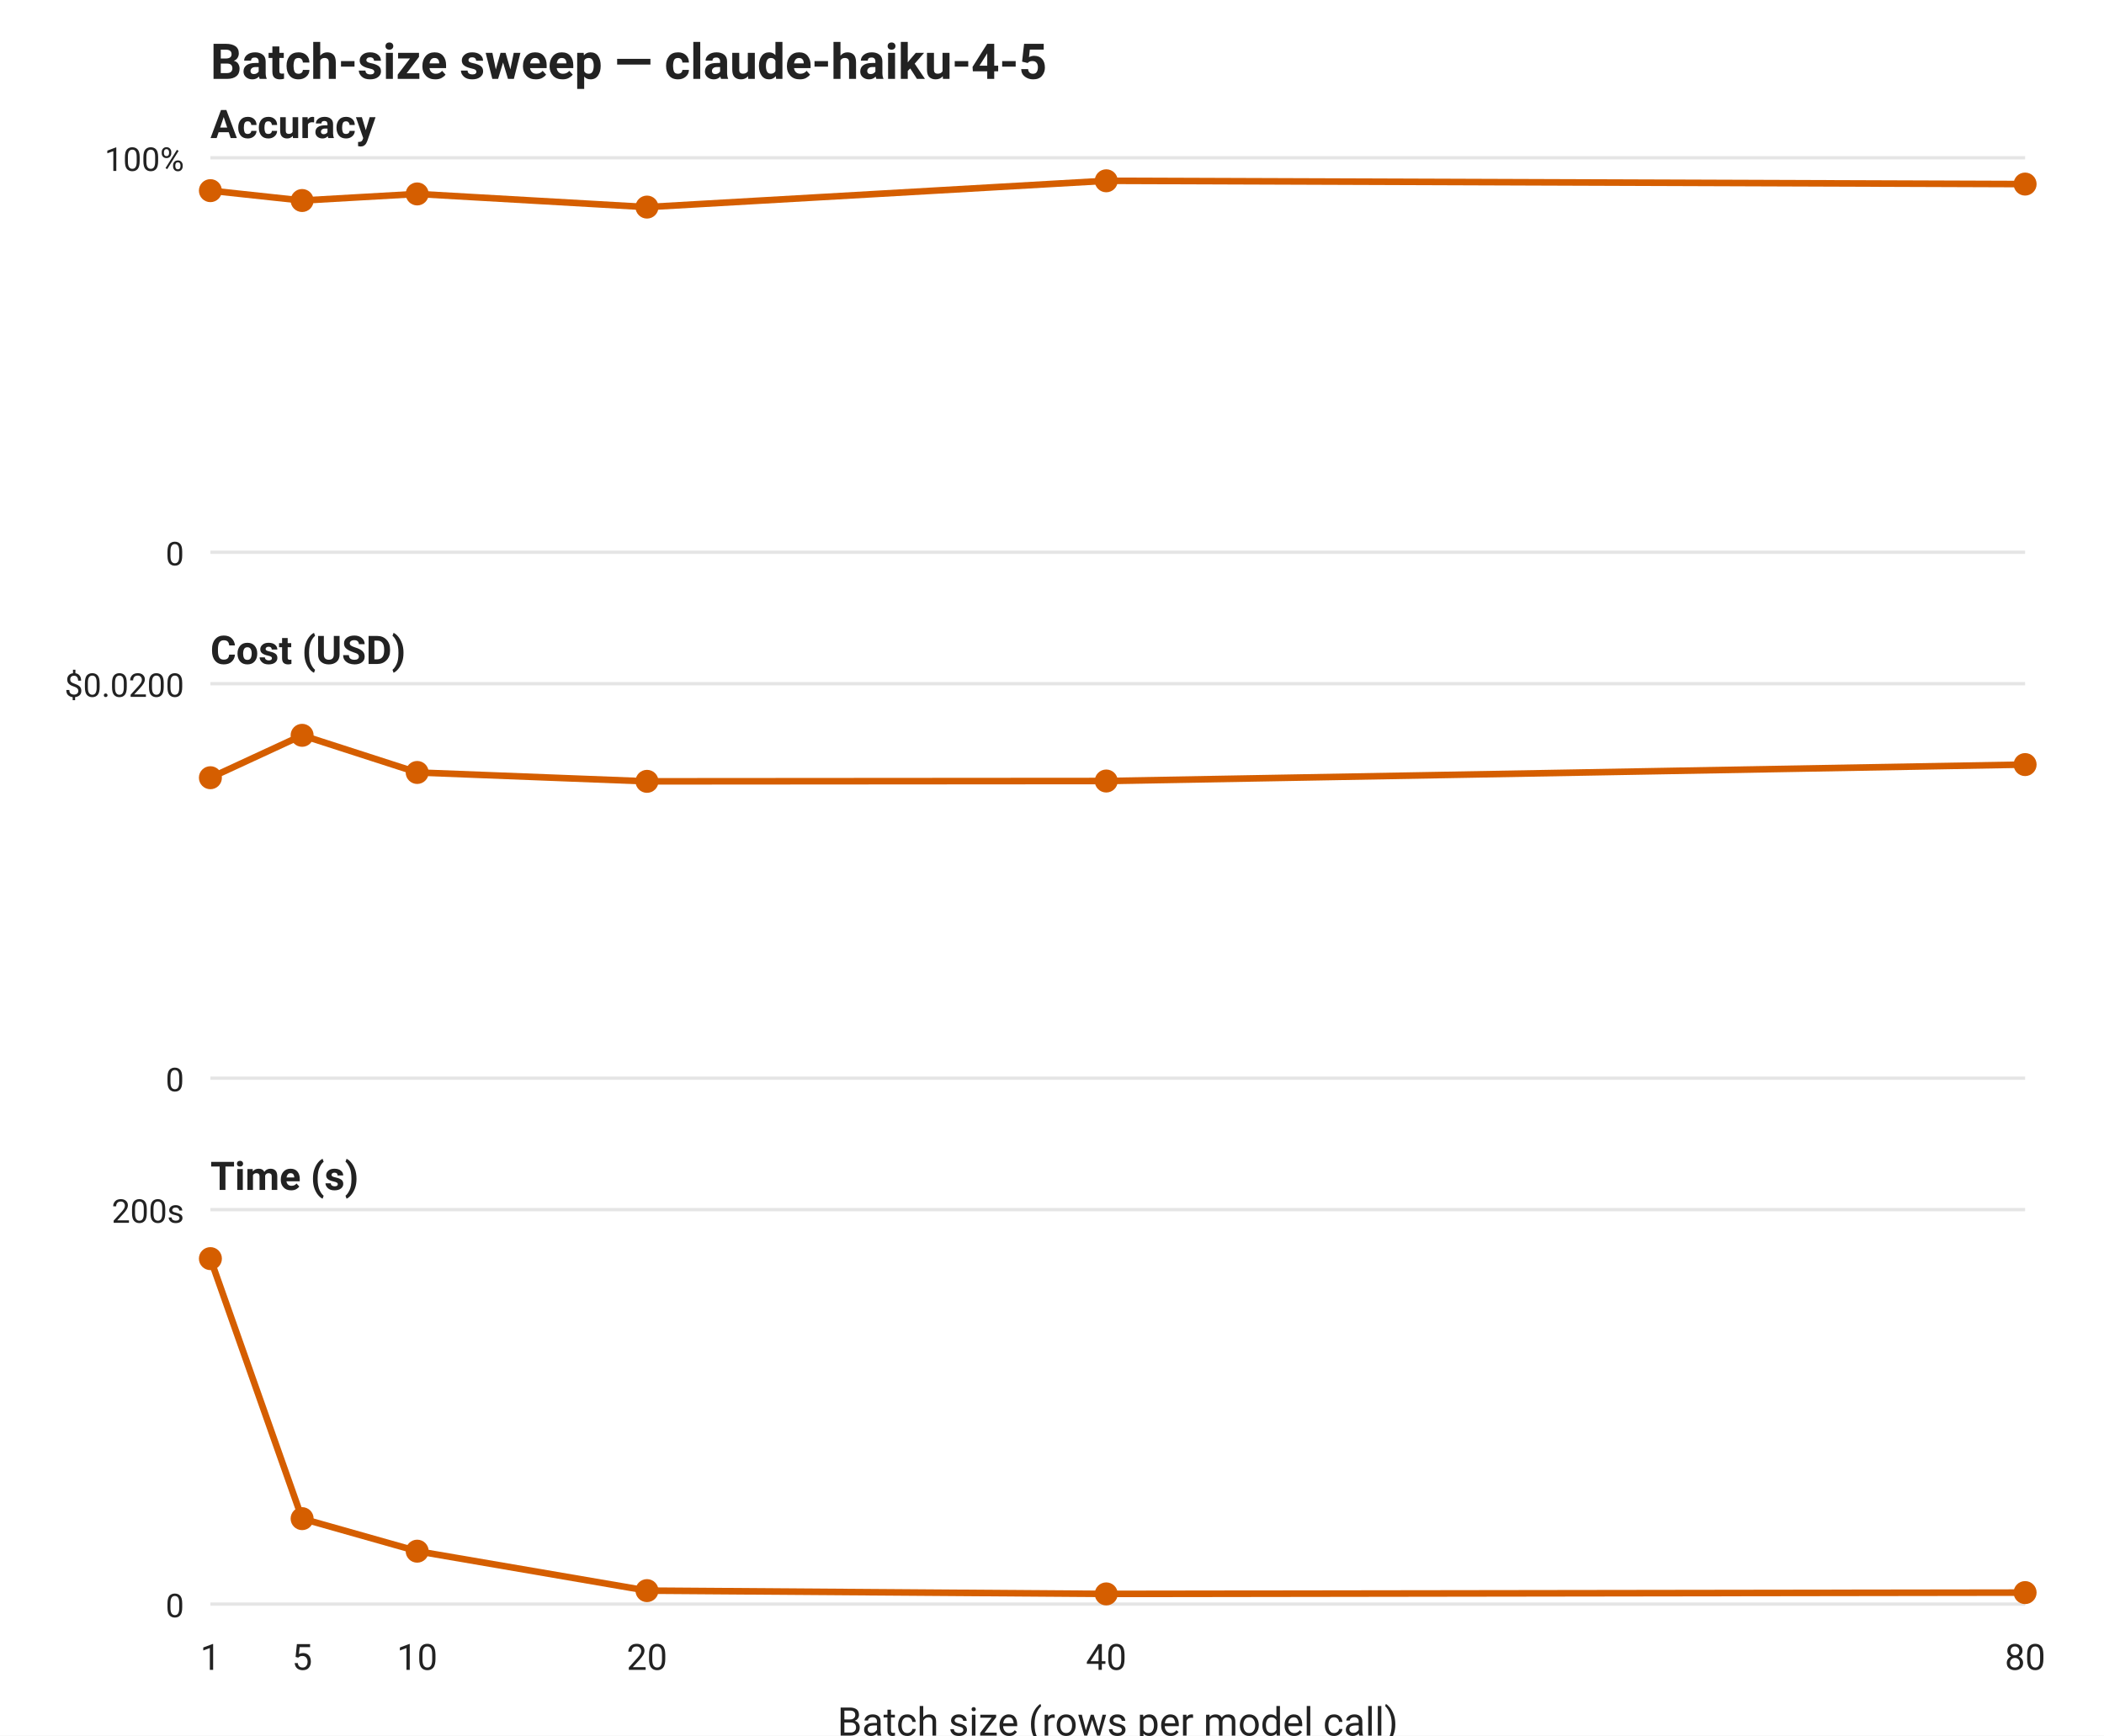
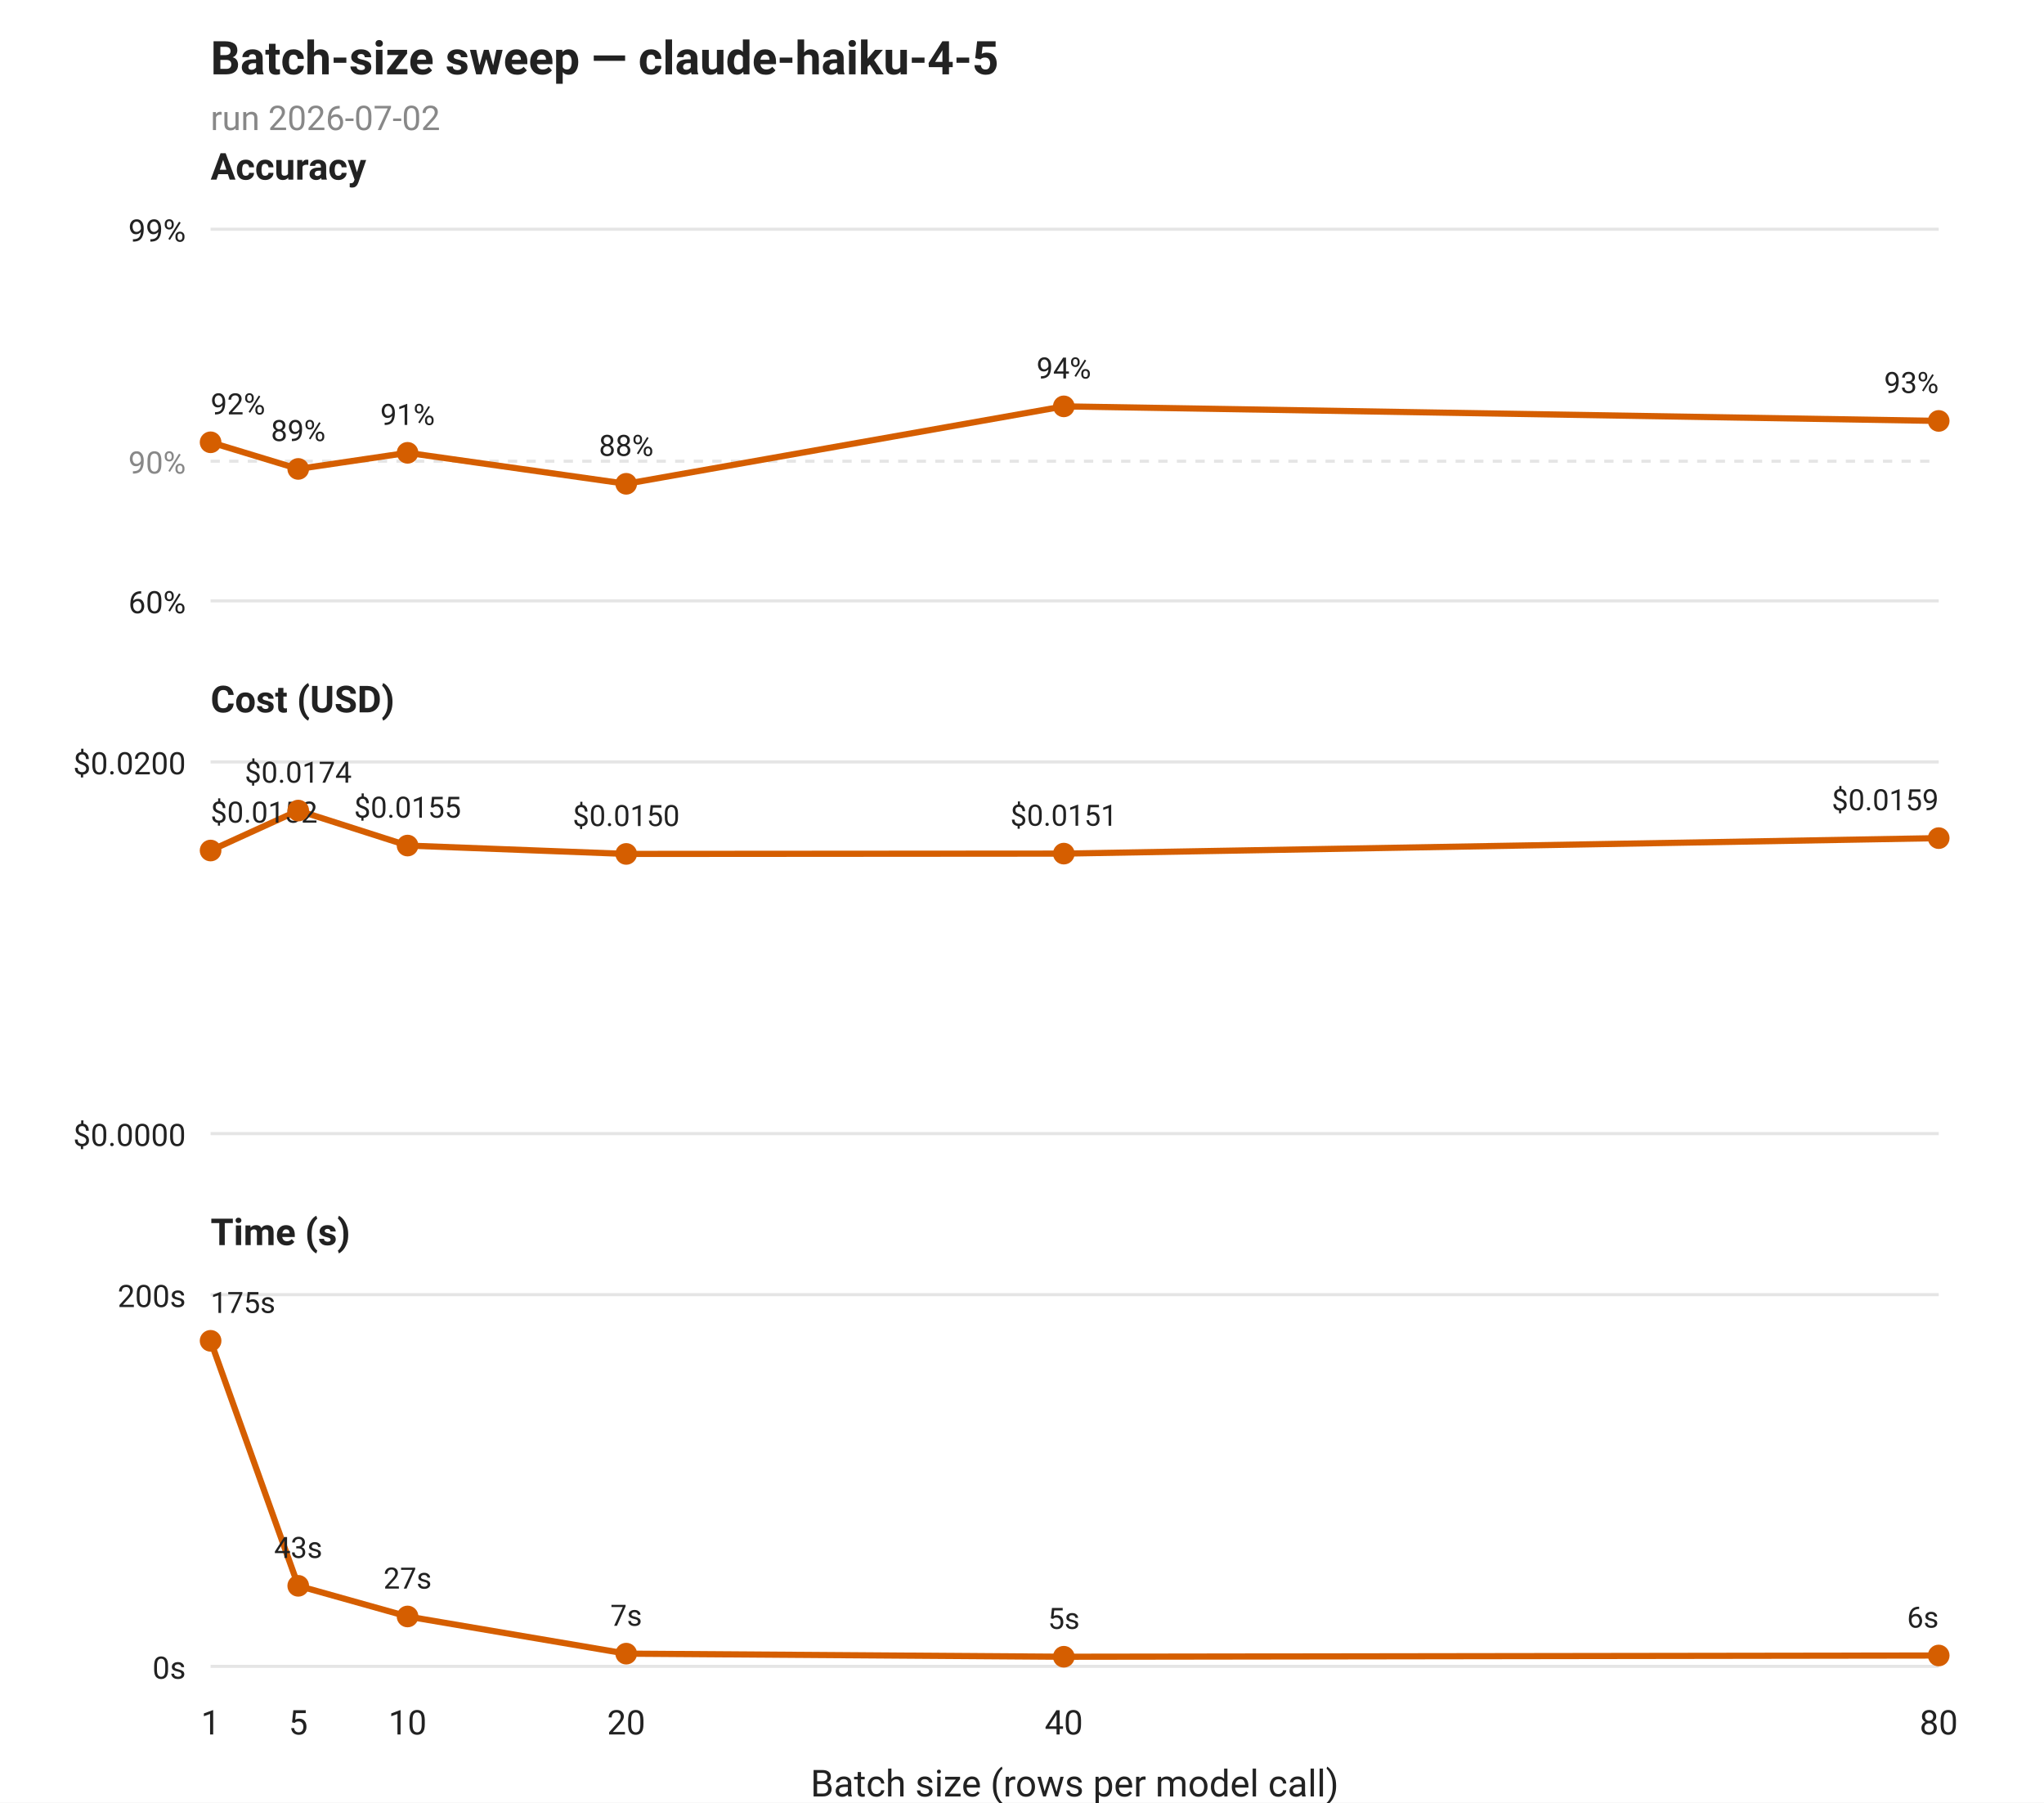
- <svg xmlns="http://www.w3.org/2000/svg" width="640" height="528" viewBox="0 0 640 528" font-family="system-ui, -apple-system, Segoe UI, Roboto, sans-serif">
-   <rect width="640" height="528" fill="#ffffff" />
-   <text x="64" y="24" font-size="15" font-weight="600" fill="#222222">Batch-size sweep — claude-haiku-4-5</text>
-   <text x="64" y="42" font-size="12" font-weight="600" fill="#222222">Accuracy</text>
-   <line x1="64" y1="48" x2="616" y2="48" stroke="#e5e5e5" />
-   <line x1="64" y1="168" x2="616" y2="168" stroke="#e5e5e5" />
-   <text x="56" y="52" font-size="10" text-anchor="end" fill="#222222">100%</text>
-   <text x="56" y="172" font-size="10" text-anchor="end" fill="#222222">0</text>
-   <polyline points="64.0,58.0 91.9,61.0 126.9,59.0 196.8,63.0 336.5,55.0 616.0,56.0" fill="none" stroke="#D55E00" stroke-width="2" />
-   <circle cx="64.0" cy="58.0" r="3.5" fill="#D55E00" />
-   <circle cx="91.9" cy="61.0" r="3.5" fill="#D55E00" />
-   <circle cx="126.9" cy="59.0" r="3.5" fill="#D55E00" />
-   <circle cx="196.8" cy="63.0" r="3.5" fill="#D55E00" />
-   <circle cx="336.5" cy="55.0" r="3.5" fill="#D55E00" />
-   <circle cx="616.0" cy="56.0" r="3.5" fill="#D55E00" />
-   <text x="64" y="202" font-size="12" font-weight="600" fill="#222222">Cost (USD)</text>
-   <line x1="64" y1="208" x2="616" y2="208" stroke="#e5e5e5" />
-   <line x1="64" y1="328" x2="616" y2="328" stroke="#e5e5e5" />
-   <text x="56" y="212" font-size="10" text-anchor="end" fill="#222222">$0.0200</text>
-   <text x="56" y="332" font-size="10" text-anchor="end" fill="#222222">0</text>
-   <polyline points="64.0,236.6 91.9,223.7 126.9,235.0 196.8,237.7 336.5,237.6 616.0,232.6" fill="none" stroke="#D55E00" stroke-width="2" />
-   <circle cx="64.0" cy="236.6" r="3.5" fill="#D55E00" />
-   <circle cx="91.9" cy="223.7" r="3.5" fill="#D55E00" />
-   <circle cx="126.9" cy="235.0" r="3.5" fill="#D55E00" />
-   <circle cx="196.8" cy="237.7" r="3.5" fill="#D55E00" />
-   <circle cx="336.5" cy="237.6" r="3.5" fill="#D55E00" />
-   <circle cx="616.0" cy="232.6" r="3.5" fill="#D55E00" />
-   <text x="64" y="362" font-size="12" font-weight="600" fill="#222222">Time (s)</text>
-   <line x1="64" y1="368" x2="616" y2="368" stroke="#e5e5e5" />
-   <line x1="64" y1="488" x2="616" y2="488" stroke="#e5e5e5" />
-   <text x="56" y="372" font-size="10" text-anchor="end" fill="#222222">200s</text>
-   <text x="56" y="492" font-size="10" text-anchor="end" fill="#222222">0</text>
-   <polyline points="64.0,382.9 91.9,462.0 126.9,471.9 196.8,483.9 336.5,484.9 616.0,484.5" fill="none" stroke="#D55E00" stroke-width="2" />
-   <circle cx="64.0" cy="382.9" r="3.5" fill="#D55E00" />
-   <circle cx="91.9" cy="462.0" r="3.5" fill="#D55E00" />
-   <circle cx="126.9" cy="471.9" r="3.5" fill="#D55E00" />
-   <circle cx="196.8" cy="483.9" r="3.5" fill="#D55E00" />
-   <circle cx="336.5" cy="484.9" r="3.5" fill="#D55E00" />
-   <circle cx="616.0" cy="484.5" r="3.5" fill="#D55E00" />
-   <text x="64.0" y="508" font-size="11" text-anchor="middle" fill="#222222">1</text>
-   <text x="91.9" y="508" font-size="11" text-anchor="middle" fill="#222222">5</text>
-   <text x="126.9" y="508" font-size="11" text-anchor="middle" fill="#222222">10</text>
-   <text x="196.8" y="508" font-size="11" text-anchor="middle" fill="#222222">20</text>
-   <text x="336.5" y="508" font-size="11" text-anchor="middle" fill="#222222">40</text>
-   <text x="616.0" y="508" font-size="11" text-anchor="middle" fill="#222222">80</text>
-   <text x="340" y="528" font-size="12" text-anchor="middle" fill="#222222">Batch size (rows per model call)</text>
+ <svg xmlns="http://www.w3.org/2000/svg" width="660" height="582" viewBox="0 0 660 582" font-family="system-ui, -apple-system, Segoe UI, Roboto, sans-serif">
+   <rect width="660" height="582" fill="#ffffff" />
+   <text x="68" y="24" font-size="15" font-weight="600" fill="#222222">Batch-size sweep — claude-haiku-4-5</text>
+   <text x="68" y="42" font-size="11" fill="#888888">run 2026-07-02</text>
+   <text x="68" y="58" font-size="12" font-weight="600" fill="#222222">Accuracy</text>
+   <line x1="68" y1="74" x2="626" y2="74" stroke="#e5e5e5" />
+   <line x1="68" y1="194" x2="626" y2="194" stroke="#e5e5e5" />
+   <text x="60" y="78" font-size="10" text-anchor="end" fill="#222222">99%</text>
+   <text x="60" y="198" font-size="10" text-anchor="end" fill="#222222">60%</text>
+   <line x1="68" y1="148.9" x2="626" y2="148.9" stroke="#e5e5e5" stroke-dasharray="3 3" />
+   <text x="60" y="152.9" font-size="10" text-anchor="end" fill="#888888">90%</text>
+   <polyline points="68.0,142.8 96.3,151.4 131.6,146.2 202.2,156.2 343.5,131.2 626.0,135.9" fill="none" stroke="#D55E00" stroke-width="2" />
+   <circle cx="68.0" cy="142.8" r="3.5" fill="#D55E00" />
+   <text x="68.0" y="133.8" font-size="9.5" text-anchor="start" fill="#222222">92%</text>
+   <circle cx="96.3" cy="151.4" r="3.5" fill="#D55E00" />
+   <text x="96.3" y="142.4" font-size="9.5" text-anchor="middle" fill="#222222">89%</text>
+   <circle cx="131.6" cy="146.2" r="3.5" fill="#D55E00" />
+   <text x="131.6" y="137.2" font-size="9.5" text-anchor="middle" fill="#222222">91%</text>
+   <circle cx="202.2" cy="156.2" r="3.5" fill="#D55E00" />
+   <text x="202.2" y="147.2" font-size="9.5" text-anchor="middle" fill="#222222">88%</text>
+   <circle cx="343.5" cy="131.2" r="3.5" fill="#D55E00" />
+   <text x="343.5" y="122.2" font-size="9.5" text-anchor="middle" fill="#222222">94%</text>
+   <circle cx="626.0" cy="135.9" r="3.5" fill="#D55E00" />
+   <text x="626.0" y="126.9" font-size="9.5" text-anchor="end" fill="#222222">93%</text>
+   <text x="68" y="230" font-size="12" font-weight="600" fill="#222222">Cost (USD)</text>
+   <line x1="68" y1="246" x2="626" y2="246" stroke="#e5e5e5" />
+   <line x1="68" y1="366" x2="626" y2="366" stroke="#e5e5e5" />
+   <text x="60" y="250" font-size="10" text-anchor="end" fill="#222222">$0.0200</text>
+   <text x="60" y="370" font-size="10" text-anchor="end" fill="#222222">$0.0000</text>
+   <polyline points="68.0,274.6 96.3,261.7 131.6,273.0 202.2,275.7 343.5,275.6 626.0,270.6" fill="none" stroke="#D55E00" stroke-width="2" />
+   <circle cx="68.0" cy="274.6" r="3.5" fill="#D55E00" />
+   <text x="68.0" y="265.6" font-size="9.5" text-anchor="start" fill="#222222">$0.0152</text>
+   <circle cx="96.3" cy="261.7" r="3.5" fill="#D55E00" />
+   <text x="96.3" y="252.7" font-size="9.5" text-anchor="middle" fill="#222222">$0.0174</text>
+   <circle cx="131.6" cy="273.0" r="3.5" fill="#D55E00" />
+   <text x="131.6" y="264.0" font-size="9.5" text-anchor="middle" fill="#222222">$0.0155</text>
+   <circle cx="202.2" cy="275.7" r="3.5" fill="#D55E00" />
+   <text x="202.2" y="266.7" font-size="9.5" text-anchor="middle" fill="#222222">$0.0150</text>
+   <circle cx="343.5" cy="275.6" r="3.5" fill="#D55E00" />
+   <text x="343.5" y="266.6" font-size="9.5" text-anchor="middle" fill="#222222">$0.0151</text>
+   <circle cx="626.0" cy="270.6" r="3.5" fill="#D55E00" />
+   <text x="626.0" y="261.6" font-size="9.5" text-anchor="end" fill="#222222">$0.0159</text>
+   <text x="68" y="402" font-size="12" font-weight="600" fill="#222222">Time (s)</text>
+   <line x1="68" y1="418" x2="626" y2="418" stroke="#e5e5e5" />
+   <line x1="68" y1="538" x2="626" y2="538" stroke="#e5e5e5" />
+   <text x="60" y="422" font-size="10" text-anchor="end" fill="#222222">200s</text>
+   <text x="60" y="542" font-size="10" text-anchor="end" fill="#222222">0s</text>
+   <polyline points="68.0,432.9 96.3,512.0 131.6,521.9 202.2,533.9 343.5,534.9 626.0,534.5" fill="none" stroke="#D55E00" stroke-width="2" />
+   <circle cx="68.0" cy="432.9" r="3.5" fill="#D55E00" />
+   <text x="68.0" y="423.9" font-size="9.5" text-anchor="start" fill="#222222">175s</text>
+   <circle cx="96.3" cy="512.0" r="3.5" fill="#D55E00" />
+   <text x="96.3" y="503.0" font-size="9.5" text-anchor="middle" fill="#222222">43s</text>
+   <circle cx="131.6" cy="521.9" r="3.5" fill="#D55E00" />
+   <text x="131.6" y="512.9" font-size="9.5" text-anchor="middle" fill="#222222">27s</text>
+   <circle cx="202.2" cy="533.9" r="3.5" fill="#D55E00" />
+   <text x="202.2" y="524.9" font-size="9.5" text-anchor="middle" fill="#222222">7s</text>
+   <circle cx="343.5" cy="534.9" r="3.5" fill="#D55E00" />
+   <text x="343.5" y="525.9" font-size="9.5" text-anchor="middle" fill="#222222">5s</text>
+   <circle cx="626.0" cy="534.5" r="3.5" fill="#D55E00" />
+   <text x="626.0" y="525.5" font-size="9.5" text-anchor="end" fill="#222222">6s</text>
+   <text x="68.0" y="560" font-size="11" text-anchor="middle" fill="#222222">1</text>
+   <text x="96.3" y="560" font-size="11" text-anchor="middle" fill="#222222">5</text>
+   <text x="131.6" y="560" font-size="11" text-anchor="middle" fill="#222222">10</text>
+   <text x="202.2" y="560" font-size="11" text-anchor="middle" fill="#222222">20</text>
+   <text x="343.5" y="560" font-size="11" text-anchor="middle" fill="#222222">40</text>
+   <text x="626.0" y="560" font-size="11" text-anchor="middle" fill="#222222">80</text>
+   <text x="347" y="580" font-size="12" text-anchor="middle" fill="#222222">Batch size (rows per model call)</text>
</svg>
